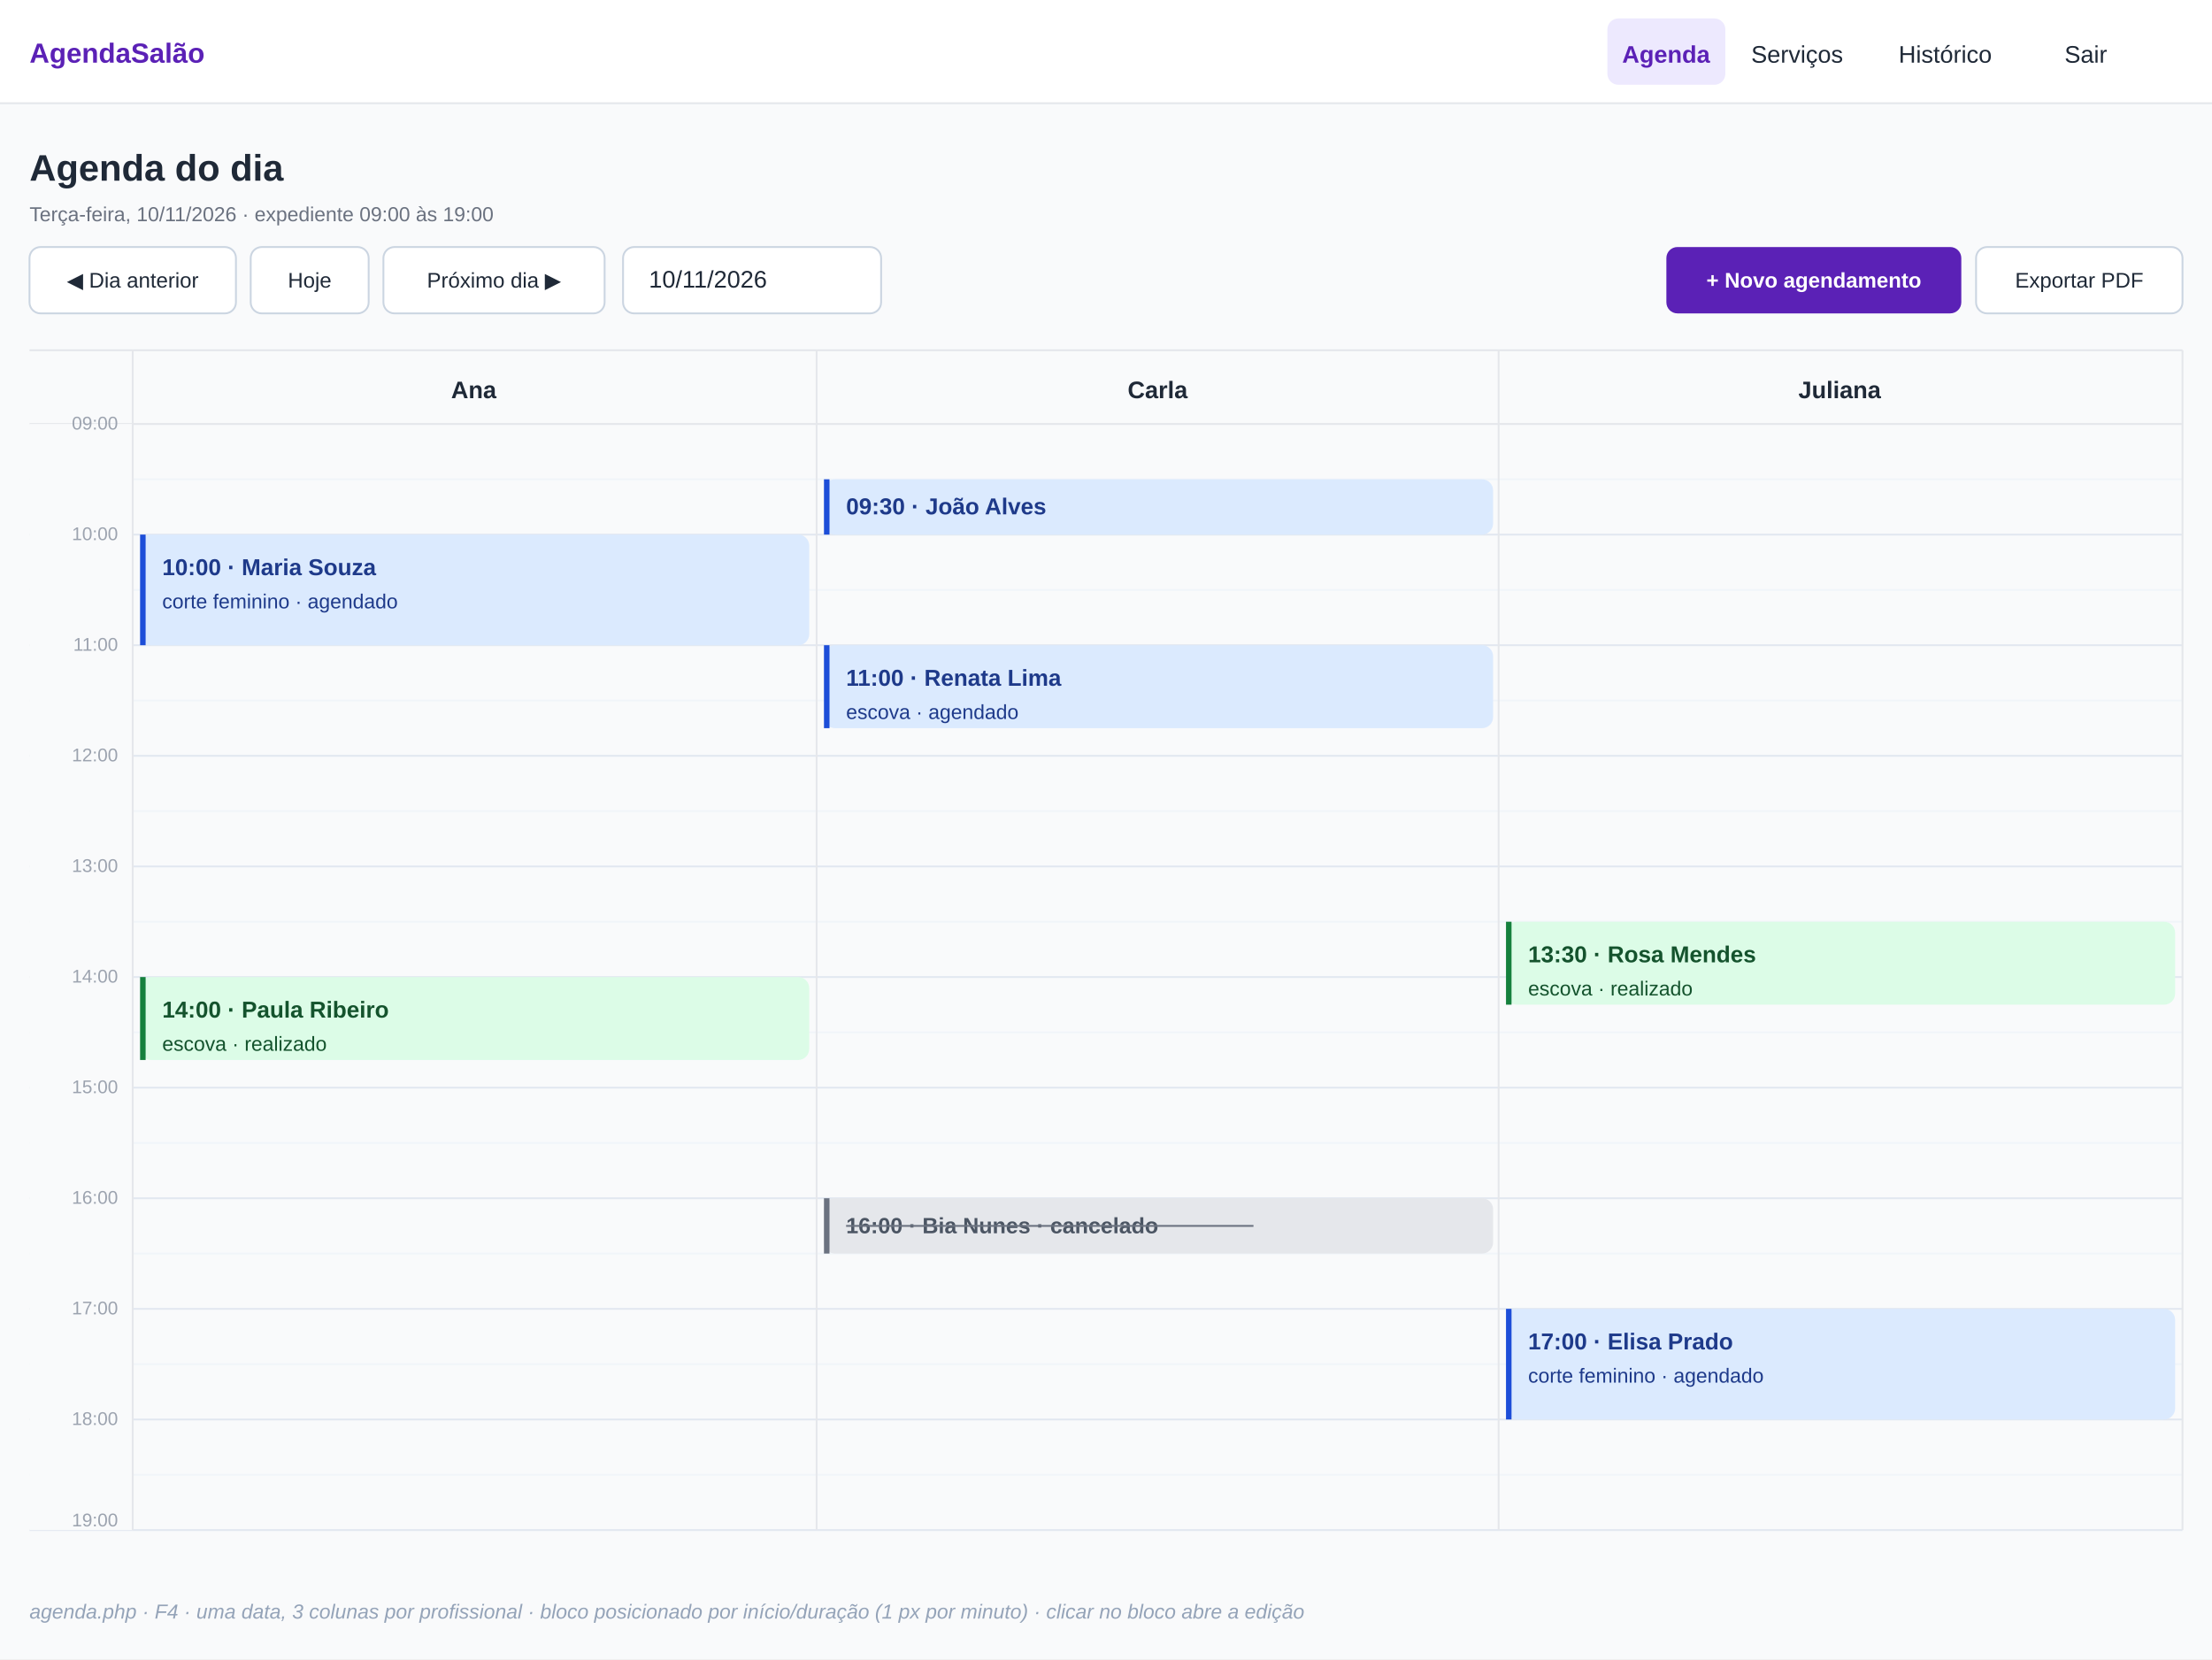
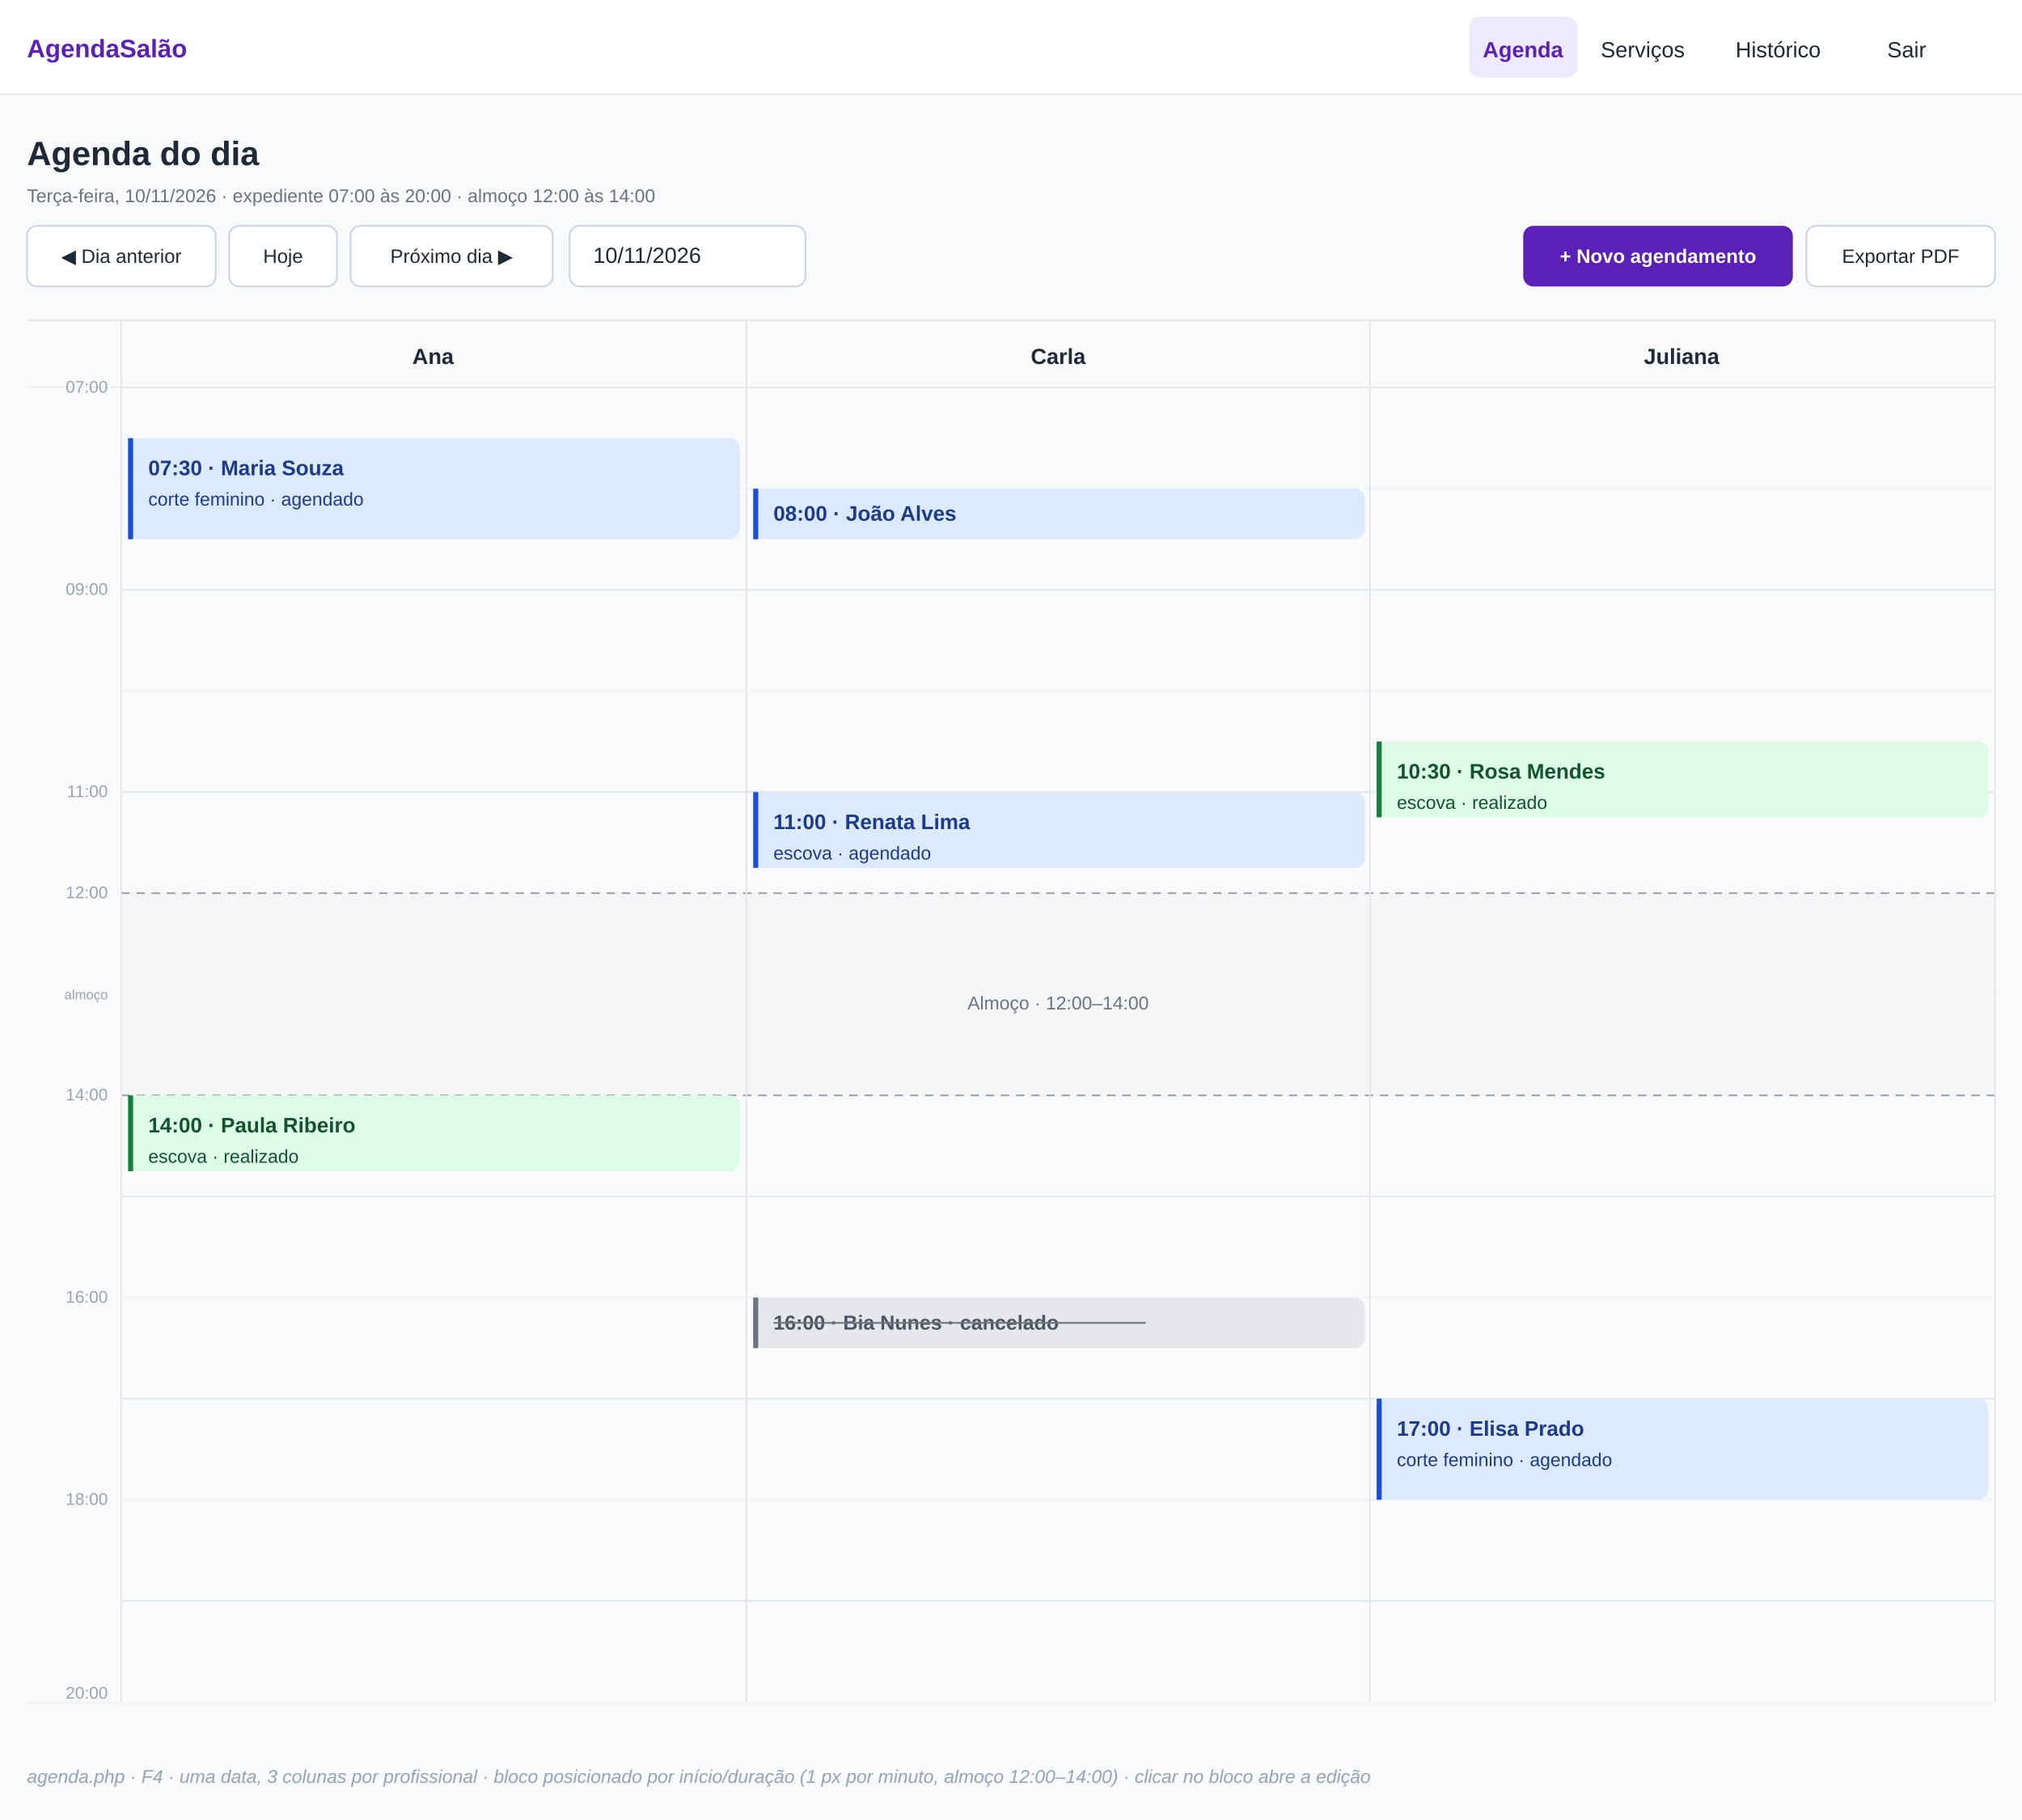
- <svg xmlns="http://www.w3.org/2000/svg" width="1200" height="900" viewBox="0 0 1200 900" font-family="Segoe UI, Arial, sans-serif">
+ <svg xmlns="http://www.w3.org/2000/svg" width="1200" height="1080" viewBox="0 0 1200 1080" font-family="Segoe UI, Arial, sans-serif">
  <style>
        .t20 { font-size: 20px; font-weight: 700; fill: #1f2937; }
        .t13 { font-size: 13px; fill: #1f2937; }
        .t11 { font-size: 11px; fill: #6b7280; }
        .t10h { font-size: 10px; fill: #9ca3af; }
        .btn { fill: #ffffff; stroke: #cbd5e1; }
        .btnP { fill: #5b21b6; }
        .btnTxt { font-size: 11.5px; fill: #1f2937; }
        .btnTxtB { font-size: 11.5px; fill: #ffffff; font-weight: 600; }
        .colNome { font-size: 13px; font-weight: 600; fill: #1f2937; }
        .bAgendado { fill: #dbeafe; }
        .bRealizado { fill: #dcfce7; }
        .bCancelado { fill: #e5e7eb; }
        .txAgendado { font-size: 12.5px; font-weight: 700; fill: #1e3a8a; }
        .txAgendado2 { font-size: 11px; fill: #1e3a8a; }
        .txRealizado { font-size: 12.5px; font-weight: 700; fill: #14532d; }
        .txRealizado2 { font-size: 11px; fill: #14532d; }
        .txCancelado { font-size: 12px; font-weight: 700; fill: #4b5563; }
    </style>
-   <rect width="1200" height="900" fill="#f9fafb" />
+   <rect width="1200" height="1080" fill="#f9fafb" />
  <rect width="1200" height="56" fill="#ffffff" />
  <line x1="0" y1="56" x2="1200" y2="56" stroke="#e5e7eb" />
  <text x="16" y="34" font-size="15" font-weight="700" fill="#5b21b6">AgendaSalão</text>
  <rect x="872" y="10" width="64" height="36" rx="6" fill="#ede9fe" />
  <text x="880" y="34" font-size="13" font-weight="700" fill="#5b21b6">Agenda</text>
  <text x="950" y="34" class="t13">Serviços</text>
  <text x="1030" y="34" class="t13">Histórico</text>
  <text x="1120" y="34" class="t13">Sair</text>
  <text x="16" y="98" class="t20">Agenda do dia</text>
-   <text x="16" y="120" class="t11">Terça-feira, 10/11/2026 · expediente 09:00 às 19:00</text>
+   <text x="16" y="120" class="t11">Terça-feira, 10/11/2026 · expediente 07:00 às 20:00 · almoço 12:00 às 14:00</text>
  <rect x="16" y="134" width="112" height="36" rx="6" class="btn" />
  <text x="72" y="156" text-anchor="middle" class="btnTxt">◀ Dia anterior</text>
  <rect x="136" y="134" width="64" height="36" rx="6" class="btn" />
  <text x="168" y="156" text-anchor="middle" class="btnTxt">Hoje</text>
  <rect x="208" y="134" width="120" height="36" rx="6" class="btn" />
  <text x="268" y="156" text-anchor="middle" class="btnTxt">Próximo dia ▶</text>
  <rect x="338" y="134" width="140" height="36" rx="6" fill="#ffffff" stroke="#cbd5e1" />
  <text x="352" y="156" class="t13">10/11/2026</text>
  <rect x="904" y="134" width="160" height="36" rx="6" class="btnP" />
  <text x="984" y="156" text-anchor="middle" class="btnTxtB">+ Novo agendamento</text>
  <rect x="1072" y="134" width="112" height="36" rx="6" class="btn" />
  <text x="1128" y="156" text-anchor="middle" class="btnTxt">Exportar PDF</text>
  <rect x="16" y="190" width="1168" height="40" fill="#f9fafb" />
  <line x1="16" y1="190" x2="1184" y2="190" stroke="#e5e7eb" />
  <line x1="16" y1="230" x2="1184" y2="230" stroke="#e5e7eb" />
  <text x="257" y="216" text-anchor="middle" class="colNome">Ana</text>
  <text x="628" y="216" text-anchor="middle" class="colNome">Carla</text>
  <text x="998" y="216" text-anchor="middle" class="colNome">Juliana</text>
  <g stroke="#f1f5f9">
-     <line x1="16" y1="260" x2="1184" y2="260" />
-     <line x1="16" y1="320" x2="1184" y2="320" />
-     <line x1="16" y1="380" x2="1184" y2="380" />
-     <line x1="16" y1="440" x2="1184" y2="440" />
-     <line x1="16" y1="500" x2="1184" y2="500" />
-     <line x1="16" y1="560" x2="1184" y2="560" />
-     <line x1="16" y1="620" x2="1184" y2="620" />
-     <line x1="16" y1="680" x2="1184" y2="680" />
-     <line x1="16" y1="740" x2="1184" y2="740" />
-     <line x1="16" y1="800" x2="1184" y2="800" />
+     <line x1="16" y1="290" x2="1184" y2="290" />
+     <line x1="16" y1="410" x2="1184" y2="410" />
+     <line x1="16" y1="530" x2="1184" y2="530" />
+     <line x1="16" y1="650" x2="1184" y2="650" />
+     <line x1="16" y1="770" x2="1184" y2="770" />
+     <line x1="16" y1="890" x2="1184" y2="890" />
+     <line x1="16" y1="1010" x2="1184" y2="1010" />
  </g>
  <g stroke="#e2e8f0">
-     <line x1="16" y1="290" x2="1184" y2="290" />
    <line x1="16" y1="350" x2="1184" y2="350" />
-     <line x1="16" y1="410" x2="1184" y2="410" />
    <line x1="16" y1="470" x2="1184" y2="470" />
-     <line x1="16" y1="530" x2="1184" y2="530" />
    <line x1="16" y1="590" x2="1184" y2="590" />
-     <line x1="16" y1="650" x2="1184" y2="650" />
    <line x1="16" y1="710" x2="1184" y2="710" />
-     <line x1="16" y1="770" x2="1184" y2="770" />
    <line x1="16" y1="830" x2="1184" y2="830" />
+     <line x1="16" y1="950" x2="1184" y2="950" />
  </g>
-   <rect x="16" y="230" width="56" height="600" fill="#f9fafb" />
-   <line x1="72" y1="190" x2="72" y2="830" stroke="#e5e7eb" />
+   <rect x="72" y="530" width="1112" height="120" fill="#f3f4f6" opacity="0.95" />
+   <line x1="72" y1="530" x2="1184" y2="530" stroke="#9ca3af" stroke-dasharray="5 4" />
+   <line x1="72" y1="650" x2="1184" y2="650" stroke="#9ca3af" stroke-dasharray="5 4" />
+   <text x="628" y="599" text-anchor="middle" font-size="11" fill="#6b7280">Almoço · 12:00–14:00</text>
+   <rect x="16" y="230" width="56" height="780" fill="#f9fafb" />
+   <line x1="72" y1="190" x2="72" y2="1010" stroke="#e5e7eb" />
  <g class="t10h" text-anchor="end">
-     <text x="64" y="233">09:00</text>
-     <text x="64" y="293">10:00</text>
-     <text x="64" y="353">11:00</text>
-     <text x="64" y="413">12:00</text>
-     <text x="64" y="473">13:00</text>
-     <text x="64" y="533">14:00</text>
-     <text x="64" y="593">15:00</text>
-     <text x="64" y="653">16:00</text>
-     <text x="64" y="713">17:00</text>
-     <text x="64" y="773">18:00</text>
-     <text x="64" y="828">19:00</text>
+     <text x="64" y="233">07:00</text>
+     <text x="64" y="353">09:00</text>
+     <text x="64" y="473">11:00</text>
+     <text x="64" y="533">12:00</text>
+     <text x="64" y="593" font-size="8">almoço</text>
+     <text x="64" y="653">14:00</text>
+     <text x="64" y="773">16:00</text>
+     <text x="64" y="893">18:00</text>
+     <text x="64" y="1008">20:00</text>
  </g>
-   <line x1="443" y1="190" x2="443" y2="830" stroke="#e5e7eb" />
-   <line x1="813" y1="190" x2="813" y2="830" stroke="#e5e7eb" />
-   <line x1="1184" y1="190" x2="1184" y2="830" stroke="#e5e7eb" />
-   <rect x="76" y="290" width="363" height="60" rx="6" class="bAgendado" />
-   <rect x="76" y="290" width="3" height="60" fill="#1d4ed8" />
-   <text x="88" y="312" class="txAgendado">10:00 · Maria Souza</text>
-   <text x="88" y="330" class="txAgendado2">corte feminino · agendado</text>
-   <rect x="76" y="530" width="363" height="45" rx="6" class="bRealizado" />
-   <rect x="76" y="530" width="3" height="45" fill="#15803d" />
-   <text x="88" y="552" class="txRealizado">14:00 · Paula Ribeiro</text>
-   <text x="88" y="570" class="txRealizado2">escova · realizado</text>
-   <rect x="447" y="260" width="363" height="30" rx="6" class="bAgendado" />
-   <rect x="447" y="260" width="3" height="30" fill="#1d4ed8" />
-   <text x="459" y="279" class="txAgendado">09:30 · João Alves</text>
-   <rect x="447" y="350" width="363" height="45" rx="6" class="bAgendado" />
-   <rect x="447" y="350" width="3" height="45" fill="#1d4ed8" />
-   <text x="459" y="372" class="txAgendado">11:00 · Renata Lima</text>
-   <text x="459" y="390" class="txAgendado2">escova · agendado</text>
-   <rect x="447" y="650" width="363" height="30" rx="6" class="bCancelado" />
-   <rect x="447" y="650" width="3" height="30" fill="#6b7280" />
-   <text x="459" y="669" class="txCancelado">16:00 · Bia Nunes · cancelado</text>
-   <line x1="459" y1="665" x2="680" y2="665" stroke="#6b7280" />
-   <rect x="817" y="500" width="363" height="45" rx="6" class="bRealizado" />
-   <rect x="817" y="500" width="3" height="45" fill="#15803d" />
-   <text x="829" y="522" class="txRealizado">13:30 · Rosa Mendes</text>
-   <text x="829" y="540" class="txRealizado2">escova · realizado</text>
-   <rect x="817" y="710" width="363" height="60" rx="6" class="bAgendado" />
-   <rect x="817" y="710" width="3" height="60" fill="#1d4ed8" />
-   <text x="829" y="732" class="txAgendado">17:00 · Elisa Prado</text>
-   <text x="829" y="750" class="txAgendado2">corte feminino · agendado</text>
-   <text x="16" y="878" font-size="11" font-style="italic" fill="#94a3b8">agenda.php · F4 · uma data, 3 colunas por profissional · bloco posicionado por início/duração (1 px por minuto) · clicar no bloco abre a edição</text>
+   <line x1="443" y1="190" x2="443" y2="1010" stroke="#e5e7eb" />
+   <line x1="813" y1="190" x2="813" y2="1010" stroke="#e5e7eb" />
+   <line x1="1184" y1="190" x2="1184" y2="1010" stroke="#e5e7eb" />
+   <rect x="76" y="260" width="363" height="60" rx="6" class="bAgendado" />
+   <rect x="76" y="260" width="3" height="60" fill="#1d4ed8" />
+   <text x="88" y="282" class="txAgendado">07:30 · Maria Souza</text>
+   <text x="88" y="300" class="txAgendado2">corte feminino · agendado</text>
+   <rect x="76" y="650" width="363" height="45" rx="6" class="bRealizado" />
+   <rect x="76" y="650" width="3" height="45" fill="#15803d" />
+   <text x="88" y="672" class="txRealizado">14:00 · Paula Ribeiro</text>
+   <text x="88" y="690" class="txRealizado2">escova · realizado</text>
+   <rect x="447" y="290" width="363" height="30" rx="6" class="bAgendado" />
+   <rect x="447" y="290" width="3" height="30" fill="#1d4ed8" />
+   <text x="459" y="309" class="txAgendado">08:00 · João Alves</text>
+   <rect x="447" y="470" width="363" height="45" rx="6" class="bAgendado" />
+   <rect x="447" y="470" width="3" height="45" fill="#1d4ed8" />
+   <text x="459" y="492" class="txAgendado">11:00 · Renata Lima</text>
+   <text x="459" y="510" class="txAgendado2">escova · agendado</text>
+   <rect x="447" y="770" width="363" height="30" rx="6" class="bCancelado" />
+   <rect x="447" y="770" width="3" height="30" fill="#6b7280" />
+   <text x="459" y="789" class="txCancelado">16:00 · Bia Nunes · cancelado</text>
+   <line x1="459" y1="785" x2="680" y2="785" stroke="#6b7280" />
+   <rect x="817" y="440" width="363" height="45" rx="6" class="bRealizado" />
+   <rect x="817" y="440" width="3" height="45" fill="#15803d" />
+   <text x="829" y="462" class="txRealizado">10:30 · Rosa Mendes</text>
+   <text x="829" y="480" class="txRealizado2">escova · realizado</text>
+   <rect x="817" y="830" width="363" height="60" rx="6" class="bAgendado" />
+   <rect x="817" y="830" width="3" height="60" fill="#1d4ed8" />
+   <text x="829" y="852" class="txAgendado">17:00 · Elisa Prado</text>
+   <text x="829" y="870" class="txAgendado2">corte feminino · agendado</text>
+   <text x="16" y="1058" font-size="11" font-style="italic" fill="#94a3b8">agenda.php · F4 · uma data, 3 colunas por profissional · bloco posicionado por início/duração (1 px por minuto, almoço 12:00–14:00) · clicar no bloco abre a edição</text>
</svg>
